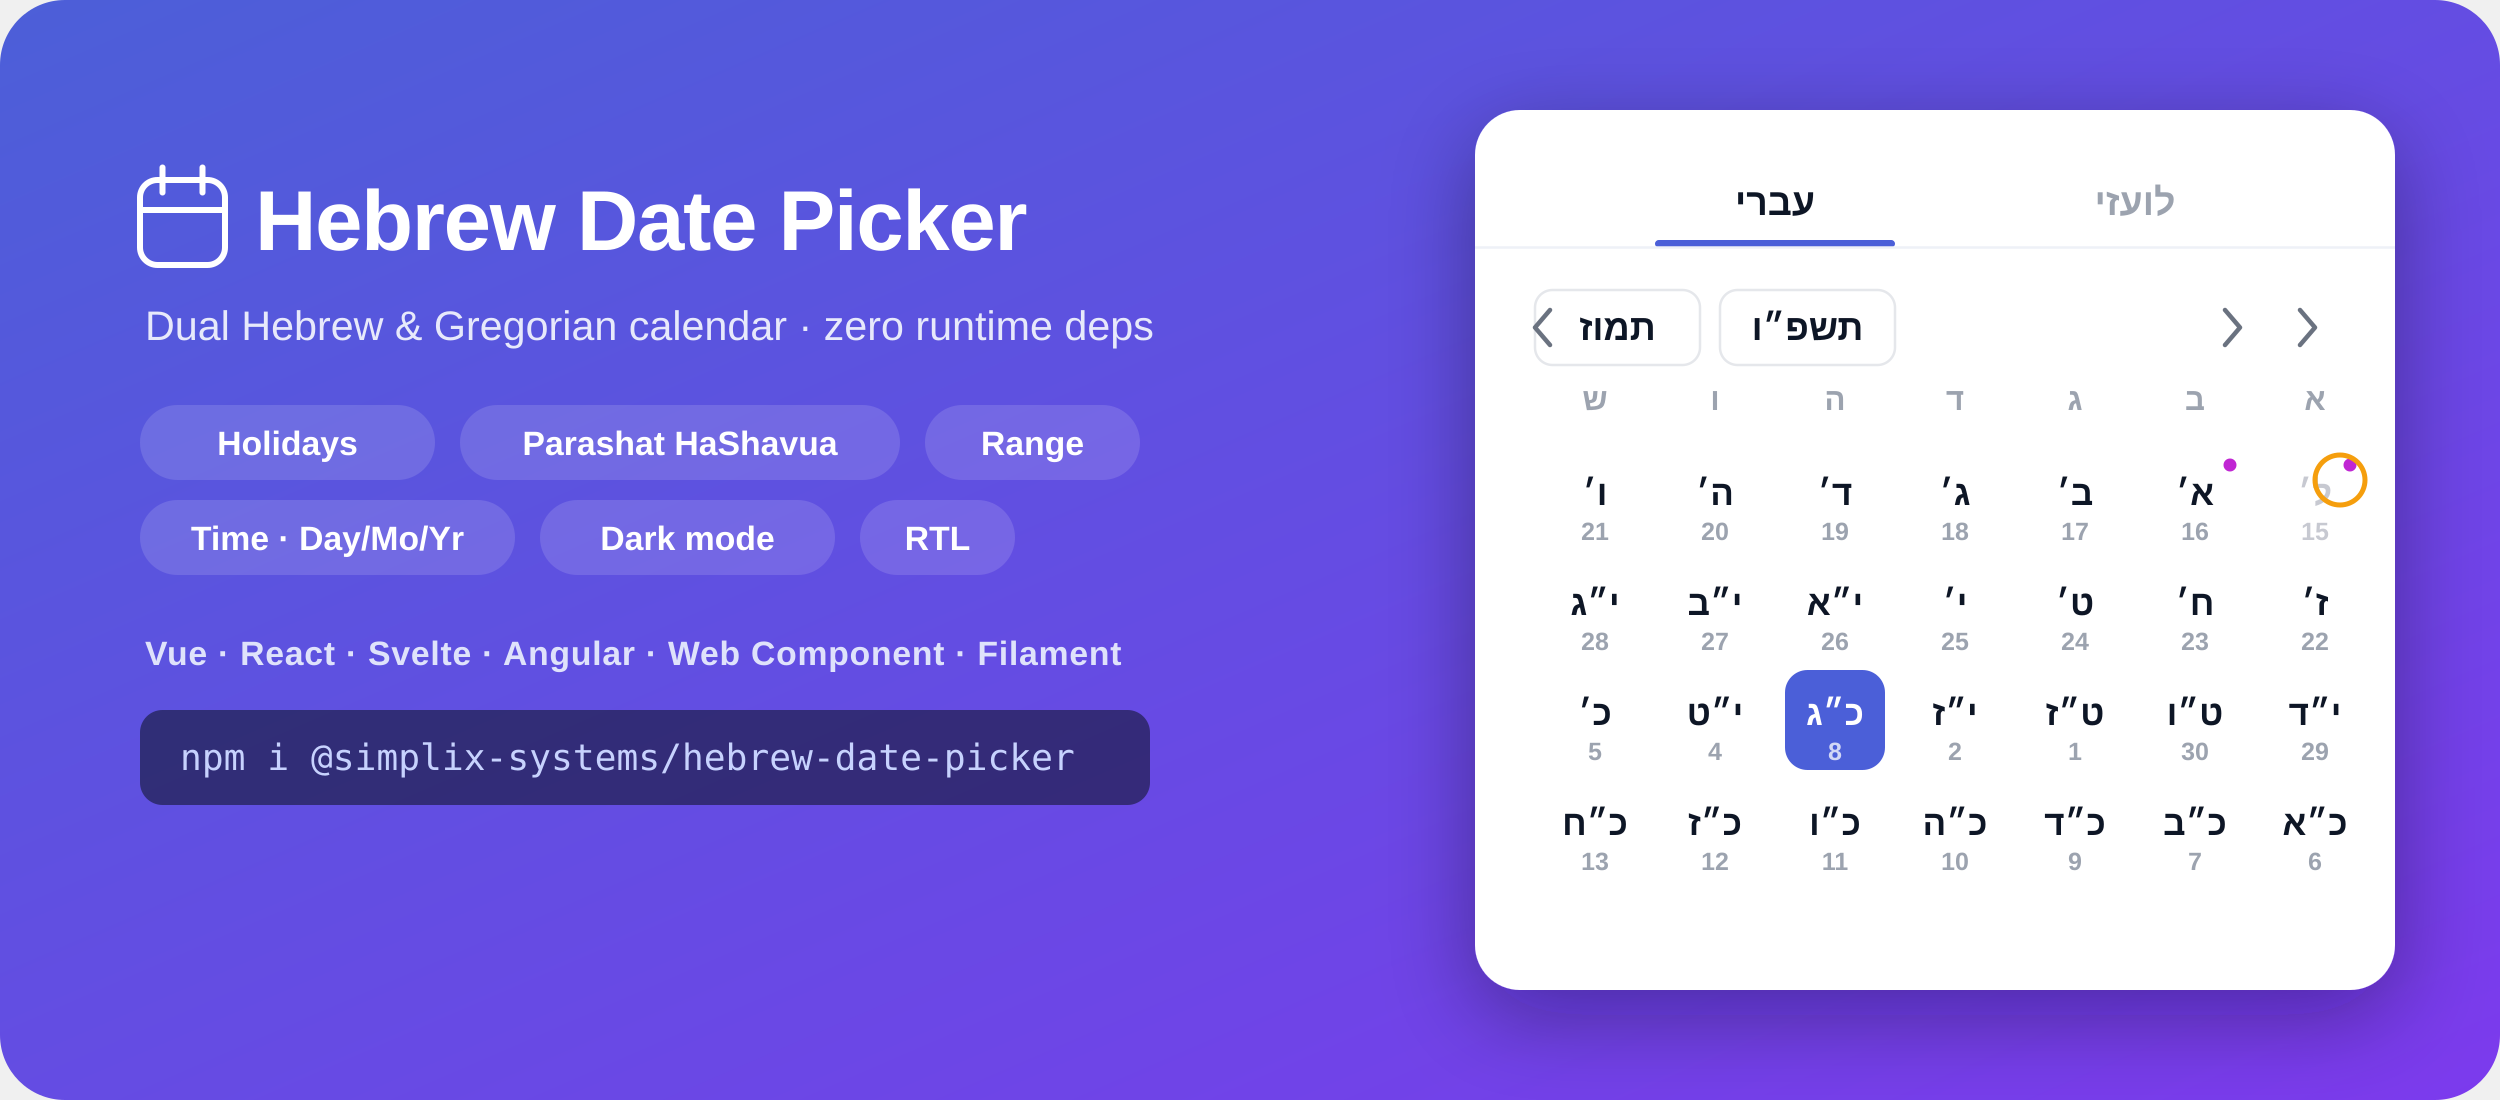
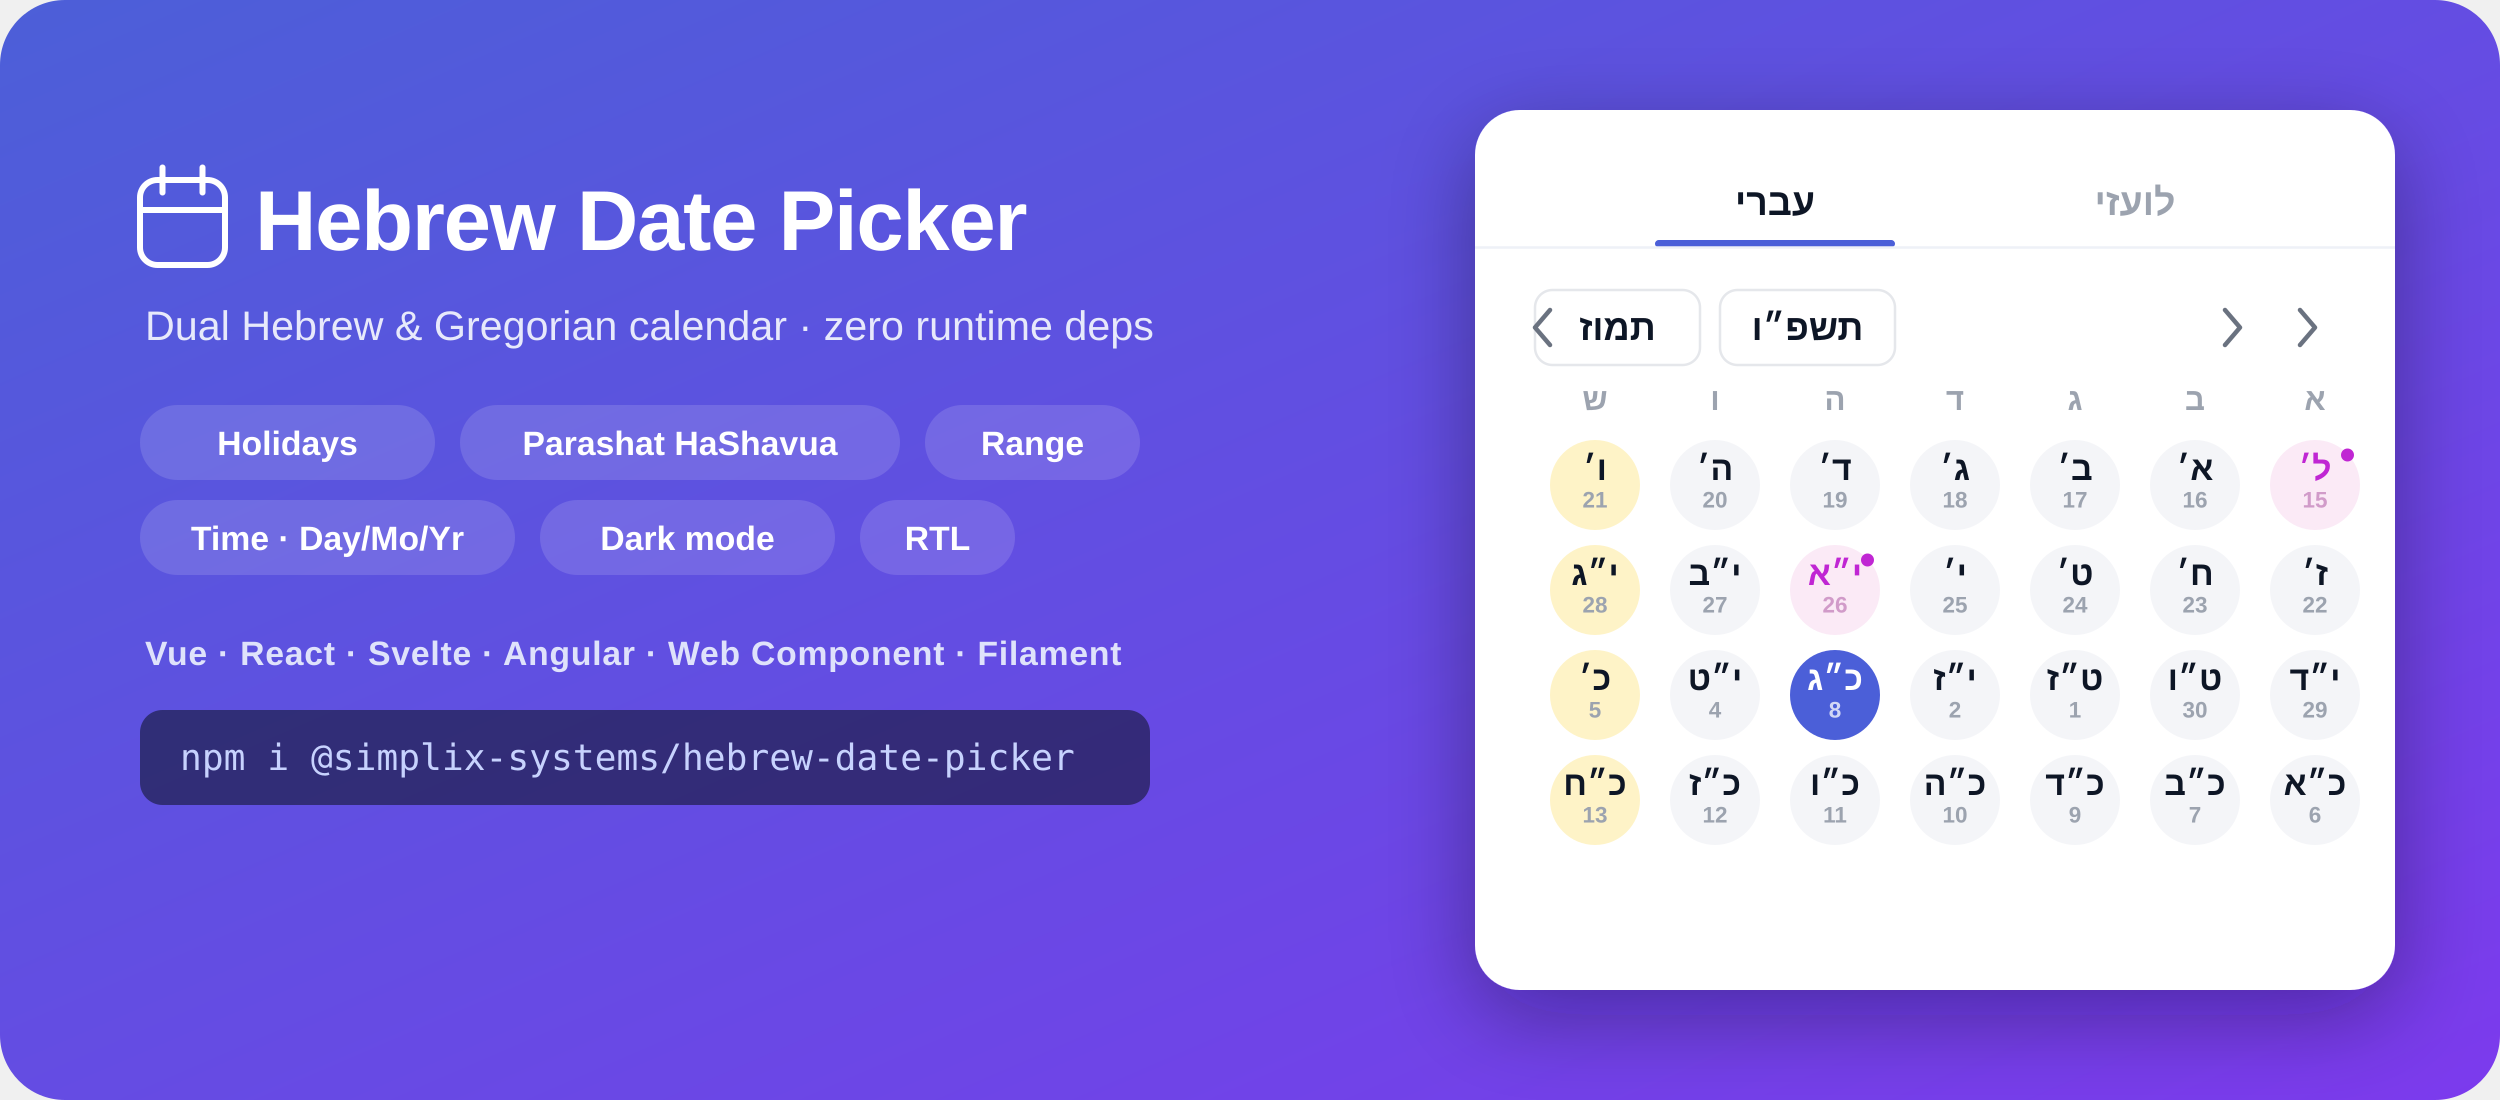
<svg xmlns="http://www.w3.org/2000/svg" viewBox="0 0 1000 440" font-family="'Segoe UI',system-ui,Arial,sans-serif">
  <defs>
    <linearGradient id="bg" x1="0" y1="0" x2="1" y2="1">
      <stop offset="0" stop-color="#4c5fd8" />
      <stop offset="1" stop-color="#7c3aed" />
    </linearGradient>
    <filter id="sh" x="-20%" y="-20%" width="140%" height="140%">
      <feDropShadow dx="0" dy="10" stdDeviation="18" flood-color="#0b1020" flood-opacity="0.35" />
    </filter>
  </defs>
  <rect width="1000" height="440" rx="26" fill="url(#bg)" />
  <g transform="translate(56,70)">
    <g fill="none" stroke="#fff" stroke-width="2.4" stroke-linecap="round" stroke-linejoin="round">
      <rect x="0" y="2" width="34" height="34" rx="7" />
      <path d="M25 -3v10M9 -3v10M0 14h34" />
    </g>
    <text x="46" y="30" fill="#fff" font-size="34" font-weight="800" letter-spacing="-0.5">Hebrew Date Picker</text>
    <text x="2" y="66" fill="#e7e9fb" font-size="16.5" font-weight="500">Dual Hebrew &amp; Gregorian calendar · zero runtime deps</text>
    <g font-size="13.5" font-weight="600" fill="#fff">
      <g transform="translate(0,92)">
        <rect x="0" y="0" width="118" height="30" rx="15" fill="#ffffff22" />
        <text x="59" y="20" text-anchor="middle">Holidays</text>
        <rect x="128" y="0" width="176" height="30" rx="15" fill="#ffffff22" />
        <text x="216" y="20" text-anchor="middle">Parashat HaShavua</text>
        <rect x="314" y="0" width="86" height="30" rx="15" fill="#ffffff22" />
        <text x="357" y="20" text-anchor="middle">Range</text>
      </g>
      <g transform="translate(0,130)">
        <rect x="0" y="0" width="150" height="30" rx="15" fill="#ffffff22" />
        <text x="75" y="20" text-anchor="middle">Time · Day/Mo/Yr</text>
        <rect x="160" y="0" width="118" height="30" rx="15" fill="#ffffff22" />
        <text x="219" y="20" text-anchor="middle">Dark mode</text>
        <rect x="288" y="0" width="62" height="30" rx="15" fill="#ffffff22" />
        <text x="319" y="20" text-anchor="middle">RTL</text>
      </g>
    </g>
    <text x="2" y="196" fill="#dfe2fb" font-size="13.5" font-weight="600" letter-spacing="0.3">Vue · React · Svelte · Angular · Web Component · Filament</text>
    <g transform="translate(0,214)">
      <rect x="0" y="0" width="404" height="38" rx="9" fill="#0b1020" opacity="0.55" />
      <text x="16" y="24" fill="#c7d2fe" font-size="14.5" font-family="ui-monospace,Menlo,Consolas,monospace">npm i @simplix-systems/hebrew-date-picker</text>
    </g>
  </g>
  <g transform="translate(590,44)" filter="url(#sh)">
    <rect width="368" height="352" rx="18" fill="#ffffff" />
    <text x="120" y="42" text-anchor="middle" fill="#111827" font-size="15" font-weight="700" direction="rtl">עברי</text>
    <rect x="72" y="52" width="96" height="3" rx="1.5" fill="#4c5fd8" />
    <text x="264" y="42" text-anchor="middle" fill="#9ca3af" font-size="15" font-weight="600" direction="rtl">לועזי</text>
    <line x1="0" y1="55" x2="368" y2="55" stroke="#eef1f7" />
    <g transform="translate(0,72)" fill="#111827">
      <rect x="24" y="0" width="66" height="30" rx="7" fill="#fff" stroke="#e5e7eb" />
      <text x="57" y="20" text-anchor="middle" font-size="14.5" font-weight="700" direction="rtl">תמוז</text>
      <rect x="98" y="0" width="70" height="30" rx="7" fill="#fff" stroke="#e5e7eb" />
      <text x="133" y="20" text-anchor="middle" font-size="14.5" font-weight="700" direction="rtl">תשפ״ו</text>
      <g fill="none" stroke="#6b7280" stroke-width="1.8" stroke-linecap="round" stroke-linejoin="round">
        <path d="M300 8l6 7-6 7" />
        <path d="M330 8l6 7-6 7" />
        <path d="M60 8l-6 7 6 7" transform="translate(-30,0)" />
      </g>
    </g>
    <g transform="translate(0,120)" fill="#9ca3af" font-size="12.5" font-weight="600" text-anchor="middle">
      <text x="336" y="0">א</text>
      <text x="288" y="0">ב</text>
      <text x="240" y="0">ג</text>
      <text x="192" y="0">ד</text>
      <text x="144" y="0">ה</text>
      <text x="96" y="0">ו</text>
      <text x="48" y="0">ש</text>
    </g>
-     <g transform="translate(24,134)">
-       <g font-weight="700" text-anchor="middle">
-         <g transform="translate(288,0)">
-           <text x="24" y="24" font-size="14" fill="#c7c9d1">ל׳</text>
-           <text x="24" y="38" font-size="10" fill="#c7c9d1">15</text>
-           <circle cx="38" cy="8" r="2.6" fill="#c026d3" />
-         </g>
-         <g transform="translate(240,0)">
-           <text x="24" y="24" font-size="14" fill="#111827">א׳</text>
-           <text x="24" y="38" font-size="10" fill="#9ca3af">16</text>
-           <circle cx="38" cy="8" r="2.6" fill="#c026d3" />
-         </g>
-         <g transform="translate(192,0)">
-           <text x="24" y="24" font-size="14" fill="#111827">ב׳</text>
-           <text x="24" y="38" font-size="10" fill="#9ca3af">17</text>
-         </g>
-         <g transform="translate(144,0)">
-           <text x="24" y="24" font-size="14" fill="#111827">ג׳</text>
-           <text x="24" y="38" font-size="10" fill="#9ca3af">18</text>
-         </g>
-         <g transform="translate(96,0)">
-           <text x="24" y="24" font-size="14" fill="#111827">ד׳</text>
-           <text x="24" y="38" font-size="10" fill="#9ca3af">19</text>
-         </g>
-         <g transform="translate(48,0)">
-           <text x="24" y="24" font-size="14" fill="#111827">ה׳</text>
-           <text x="24" y="38" font-size="10" fill="#9ca3af">20</text>
-         </g>
-         <g transform="translate(0,0)">
-           <text x="24" y="24" font-size="14" fill="#111827">ו׳</text>
-           <text x="24" y="38" font-size="10" fill="#9ca3af">21</text>
-         </g>
-         <rect x="312" y="4" width="20" height="20" rx="10" fill="none" stroke="#f59e0b" stroke-width="2" />
+     <g transform="translate(24,132)" text-anchor="middle" font-weight="700">
+       <circle cx="24" cy="18" r="18" fill="#fef3c7" />
+       <circle cx="24" cy="60" r="18" fill="#fef3c7" />
+       <circle cx="24" cy="102" r="18" fill="#fef3c7" />
+       <circle cx="24" cy="144" r="18" fill="#fef3c7" />
+       <g fill="#f4f5f8">
+         <circle cx="72" cy="18" r="18" />
+         <circle cx="120" cy="18" r="18" />
+         <circle cx="168" cy="18" r="18" />
+         <circle cx="216" cy="18" r="18" />
+         <circle cx="264" cy="18" r="18" />
+         <circle cx="72" cy="60" r="18" />
+         <circle cx="168" cy="60" r="18" />
+         <circle cx="216" cy="60" r="18" />
+         <circle cx="264" cy="60" r="18" />
+         <circle cx="72" cy="102" r="18" />
+         <circle cx="168" cy="102" r="18" />
+         <circle cx="216" cy="102" r="18" />
+         <circle cx="264" cy="102" r="18" />
+         <circle cx="72" cy="144" r="18" />
+         <circle cx="120" cy="144" r="18" />
+         <circle cx="168" cy="144" r="18" />
+         <circle cx="216" cy="144" r="18" />
+         <circle cx="264" cy="144" r="18" />
      </g>
-       <g transform="translate(0,44)" font-weight="700" text-anchor="middle" font-size="14" fill="#111827">
-         <g transform="translate(288,0)">
-           <text x="24" y="24">ז׳</text>
-           <text x="24" y="38" font-size="10" fill="#9ca3af">22</text>
-         </g>
-         <g transform="translate(240,0)">
-           <text x="24" y="24">ח׳</text>
-           <text x="24" y="38" font-size="10" fill="#9ca3af">23</text>
-         </g>
-         <g transform="translate(192,0)">
-           <text x="24" y="24">ט׳</text>
-           <text x="24" y="38" font-size="10" fill="#9ca3af">24</text>
-         </g>
-         <g transform="translate(144,0)">
-           <text x="24" y="24">י׳</text>
-           <text x="24" y="38" font-size="10" fill="#9ca3af">25</text>
-         </g>
-         <g transform="translate(96,0)">
-           <text x="24" y="24">י״א</text>
-           <text x="24" y="38" font-size="10" fill="#9ca3af">26</text>
-         </g>
-         <g transform="translate(48,0)">
-           <text x="24" y="24">י״ב</text>
-           <text x="24" y="38" font-size="10" fill="#9ca3af">27</text>
-         </g>
-         <g transform="translate(0,0)">
-           <text x="24" y="24">י״ג</text>
-           <text x="24" y="38" font-size="10" fill="#9ca3af">28</text>
-         </g>
+       <circle cx="312" cy="18" r="18" fill="#fbeaf6" />
+       <circle cx="325" cy="6" r="2.6" fill="#c026d3" />
+       <circle cx="120" cy="60" r="18" fill="#fbeaf6" />
+       <circle cx="133" cy="48" r="2.6" fill="#c026d3" />
+       <circle cx="312" cy="60" r="18" fill="#f4f5f8" />
+       <circle cx="312" cy="102" r="18" fill="#f4f5f8" />
+       <circle cx="312" cy="144" r="18" fill="#f4f5f8" />
+       <circle cx="120" cy="102" r="18" fill="#4c5fd8" />
+       <g font-size="13.5" fill="#111827">
+         <text x="312" y="16" fill="#c026d3">ל׳</text>
+         <text x="264" y="16">א׳</text>
+         <text x="216" y="16">ב׳</text>
+         <text x="168" y="16">ג׳</text>
+         <text x="120" y="16">ד׳</text>
+         <text x="72" y="16">ה׳</text>
+         <text x="24" y="16">ו׳</text>
+         <text x="312" y="58">ז׳</text>
+         <text x="264" y="58">ח׳</text>
+         <text x="216" y="58">ט׳</text>
+         <text x="168" y="58">י׳</text>
+         <text x="120" y="58" fill="#c026d3">י״א</text>
+         <text x="72" y="58">י״ב</text>
+         <text x="24" y="58">י״ג</text>
+         <text x="312" y="100">י״ד</text>
+         <text x="264" y="100">ט״ו</text>
+         <text x="216" y="100">ט״ז</text>
+         <text x="168" y="100">י״ז</text>
+         <text x="120" y="100" fill="#ffffff">כ״ג</text>
+         <text x="72" y="100">י״ט</text>
+         <text x="24" y="100">כ׳</text>
+         <text x="312" y="142">כ״א</text>
+         <text x="264" y="142">כ״ב</text>
+         <text x="216" y="142">כ״ד</text>
+         <text x="168" y="142">כ״ה</text>
+         <text x="120" y="142">כ״ו</text>
+         <text x="72" y="142">כ״ז</text>
+         <text x="24" y="142">כ״ח</text>
      </g>
-       <g transform="translate(0,88)" font-weight="700" text-anchor="middle" font-size="14" fill="#111827">
-         <g transform="translate(288,0)">
-           <text x="24" y="24">י״ד</text>
-           <text x="24" y="38" font-size="10" fill="#9ca3af">29</text>
-         </g>
-         <g transform="translate(240,0)">
-           <text x="24" y="24">ט״ו</text>
-           <text x="24" y="38" font-size="10" fill="#9ca3af">30</text>
-         </g>
-         <g transform="translate(192,0)">
-           <text x="24" y="24">ט״ז</text>
-           <text x="24" y="38" font-size="10" fill="#9ca3af">1</text>
-         </g>
-         <g transform="translate(144,0)">
-           <text x="24" y="24">י״ז</text>
-           <text x="24" y="38" font-size="10" fill="#9ca3af">2</text>
-         </g>
-         <g transform="translate(96,0)">
-           <rect x="4" y="2" width="40" height="40" rx="9" fill="#4c5fd8" />
-           <text x="24" y="24" fill="#fff">כ״ג</text>
-           <text x="24" y="38" font-size="10" fill="#ffffffbf">8</text>
-         </g>
-         <g transform="translate(48,0)">
-           <text x="24" y="24">י״ט</text>
-           <text x="24" y="38" font-size="10" fill="#9ca3af">4</text>
-         </g>
-         <g transform="translate(0,0)">
-           <text x="24" y="24">כ׳</text>
-           <text x="24" y="38" font-size="10" fill="#9ca3af">5</text>
-         </g>
-       </g>
-       <g transform="translate(0,132)" font-weight="700" text-anchor="middle" font-size="14" fill="#111827">
-         <g transform="translate(288,0)">
-           <text x="24" y="24">כ״א</text>
-           <text x="24" y="38" font-size="10" fill="#9ca3af">6</text>
-         </g>
-         <g transform="translate(240,0)">
-           <text x="24" y="24">כ״ב</text>
-           <text x="24" y="38" font-size="10" fill="#9ca3af">7</text>
-         </g>
-         <g transform="translate(192,0)">
-           <text x="24" y="24">כ״ד</text>
-           <text x="24" y="38" font-size="10" fill="#9ca3af">9</text>
-         </g>
-         <g transform="translate(144,0)">
-           <text x="24" y="24">כ״ה</text>
-           <text x="24" y="38" font-size="10" fill="#9ca3af">10</text>
-         </g>
-         <g transform="translate(96,0)">
-           <text x="24" y="24">כ״ו</text>
-           <text x="24" y="38" font-size="10" fill="#9ca3af">11</text>
-         </g>
-         <g transform="translate(48,0)">
-           <text x="24" y="24">כ״ז</text>
-           <text x="24" y="38" font-size="10" fill="#9ca3af">12</text>
-         </g>
-         <g transform="translate(0,0)">
-           <text x="24" y="24">כ״ח</text>
-           <text x="24" y="38" font-size="10" fill="#9ca3af">13</text>
-         </g>
+       <g font-size="9" fill="#9ca3af">
+         <text x="312" y="27" fill="#d19bc9">15</text>
+         <text x="264" y="27">16</text>
+         <text x="216" y="27">17</text>
+         <text x="168" y="27">18</text>
+         <text x="120" y="27">19</text>
+         <text x="72" y="27">20</text>
+         <text x="24" y="27">21</text>
+         <text x="312" y="69">22</text>
+         <text x="264" y="69">23</text>
+         <text x="216" y="69">24</text>
+         <text x="168" y="69">25</text>
+         <text x="120" y="69" fill="#d19bc9">26</text>
+         <text x="72" y="69">27</text>
+         <text x="24" y="69">28</text>
+         <text x="312" y="111">29</text>
+         <text x="264" y="111">30</text>
+         <text x="216" y="111">1</text>
+         <text x="168" y="111">2</text>
+         <text x="120" y="111" fill="#ffffffbf">8</text>
+         <text x="72" y="111">4</text>
+         <text x="24" y="111">5</text>
+         <text x="312" y="153">6</text>
+         <text x="264" y="153">7</text>
+         <text x="216" y="153">9</text>
+         <text x="168" y="153">10</text>
+         <text x="120" y="153">11</text>
+         <text x="72" y="153">12</text>
+         <text x="24" y="153">13</text>
      </g>
    </g>
  </g>
</svg>
